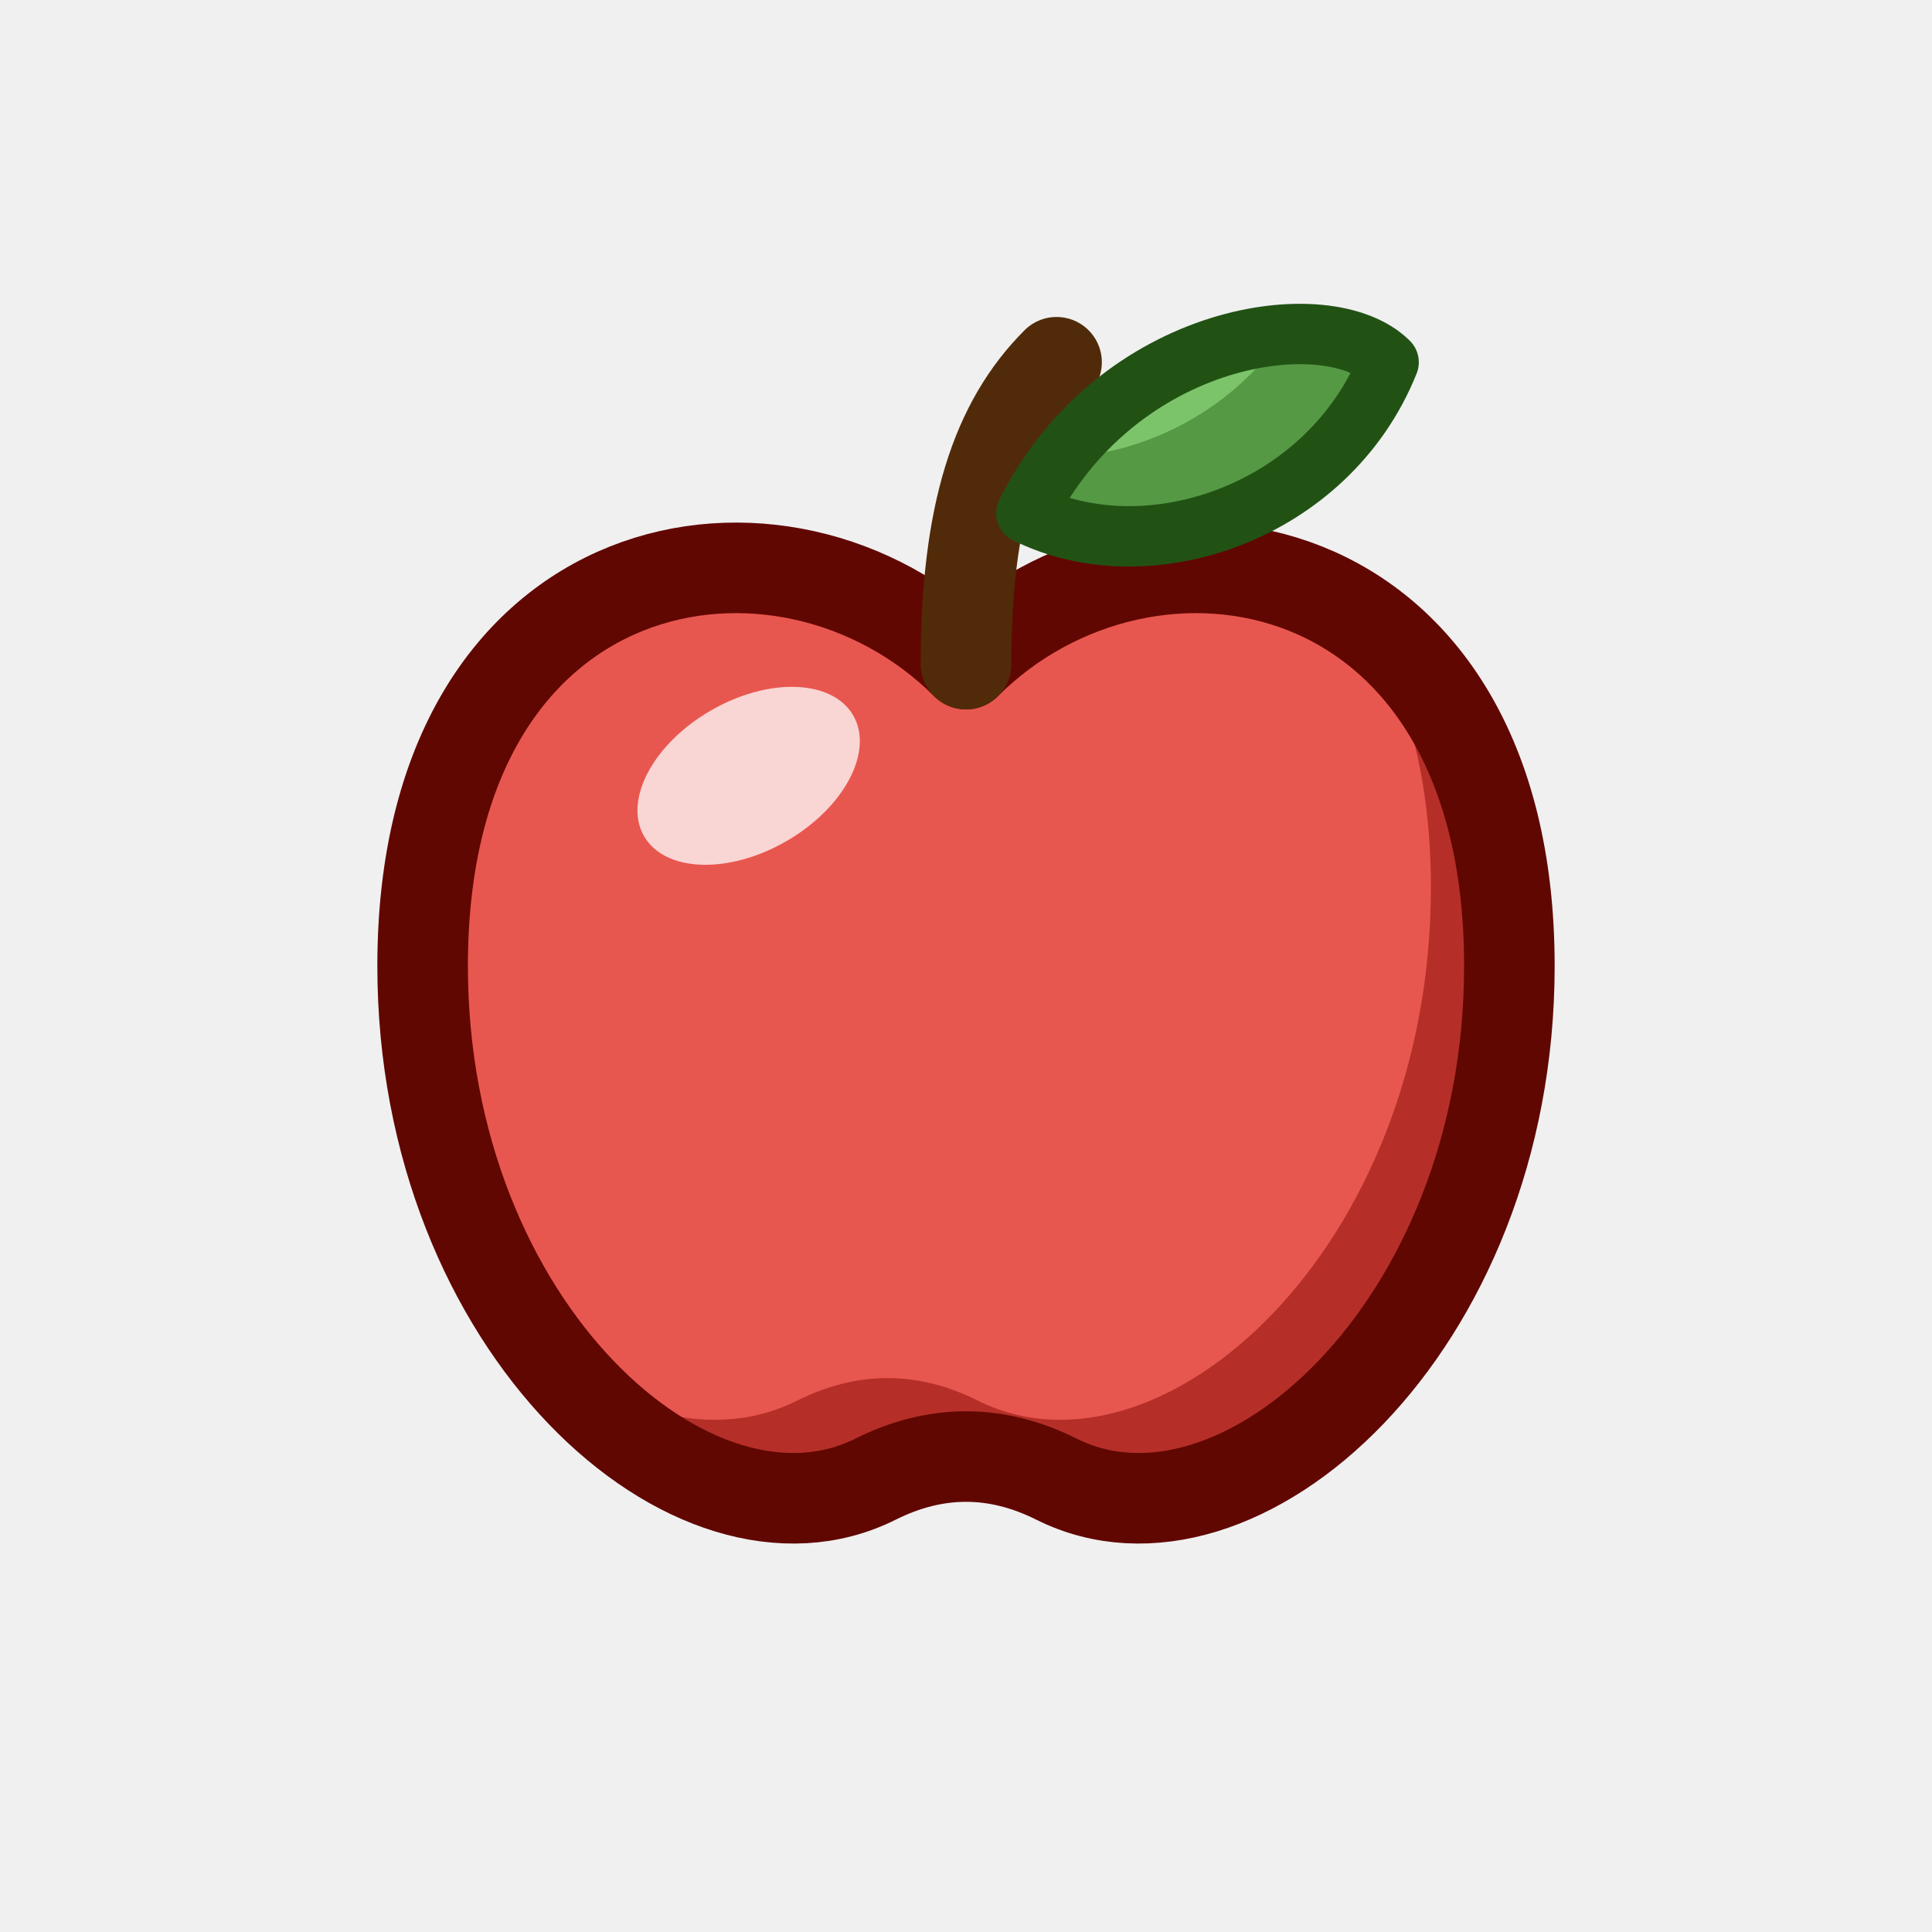
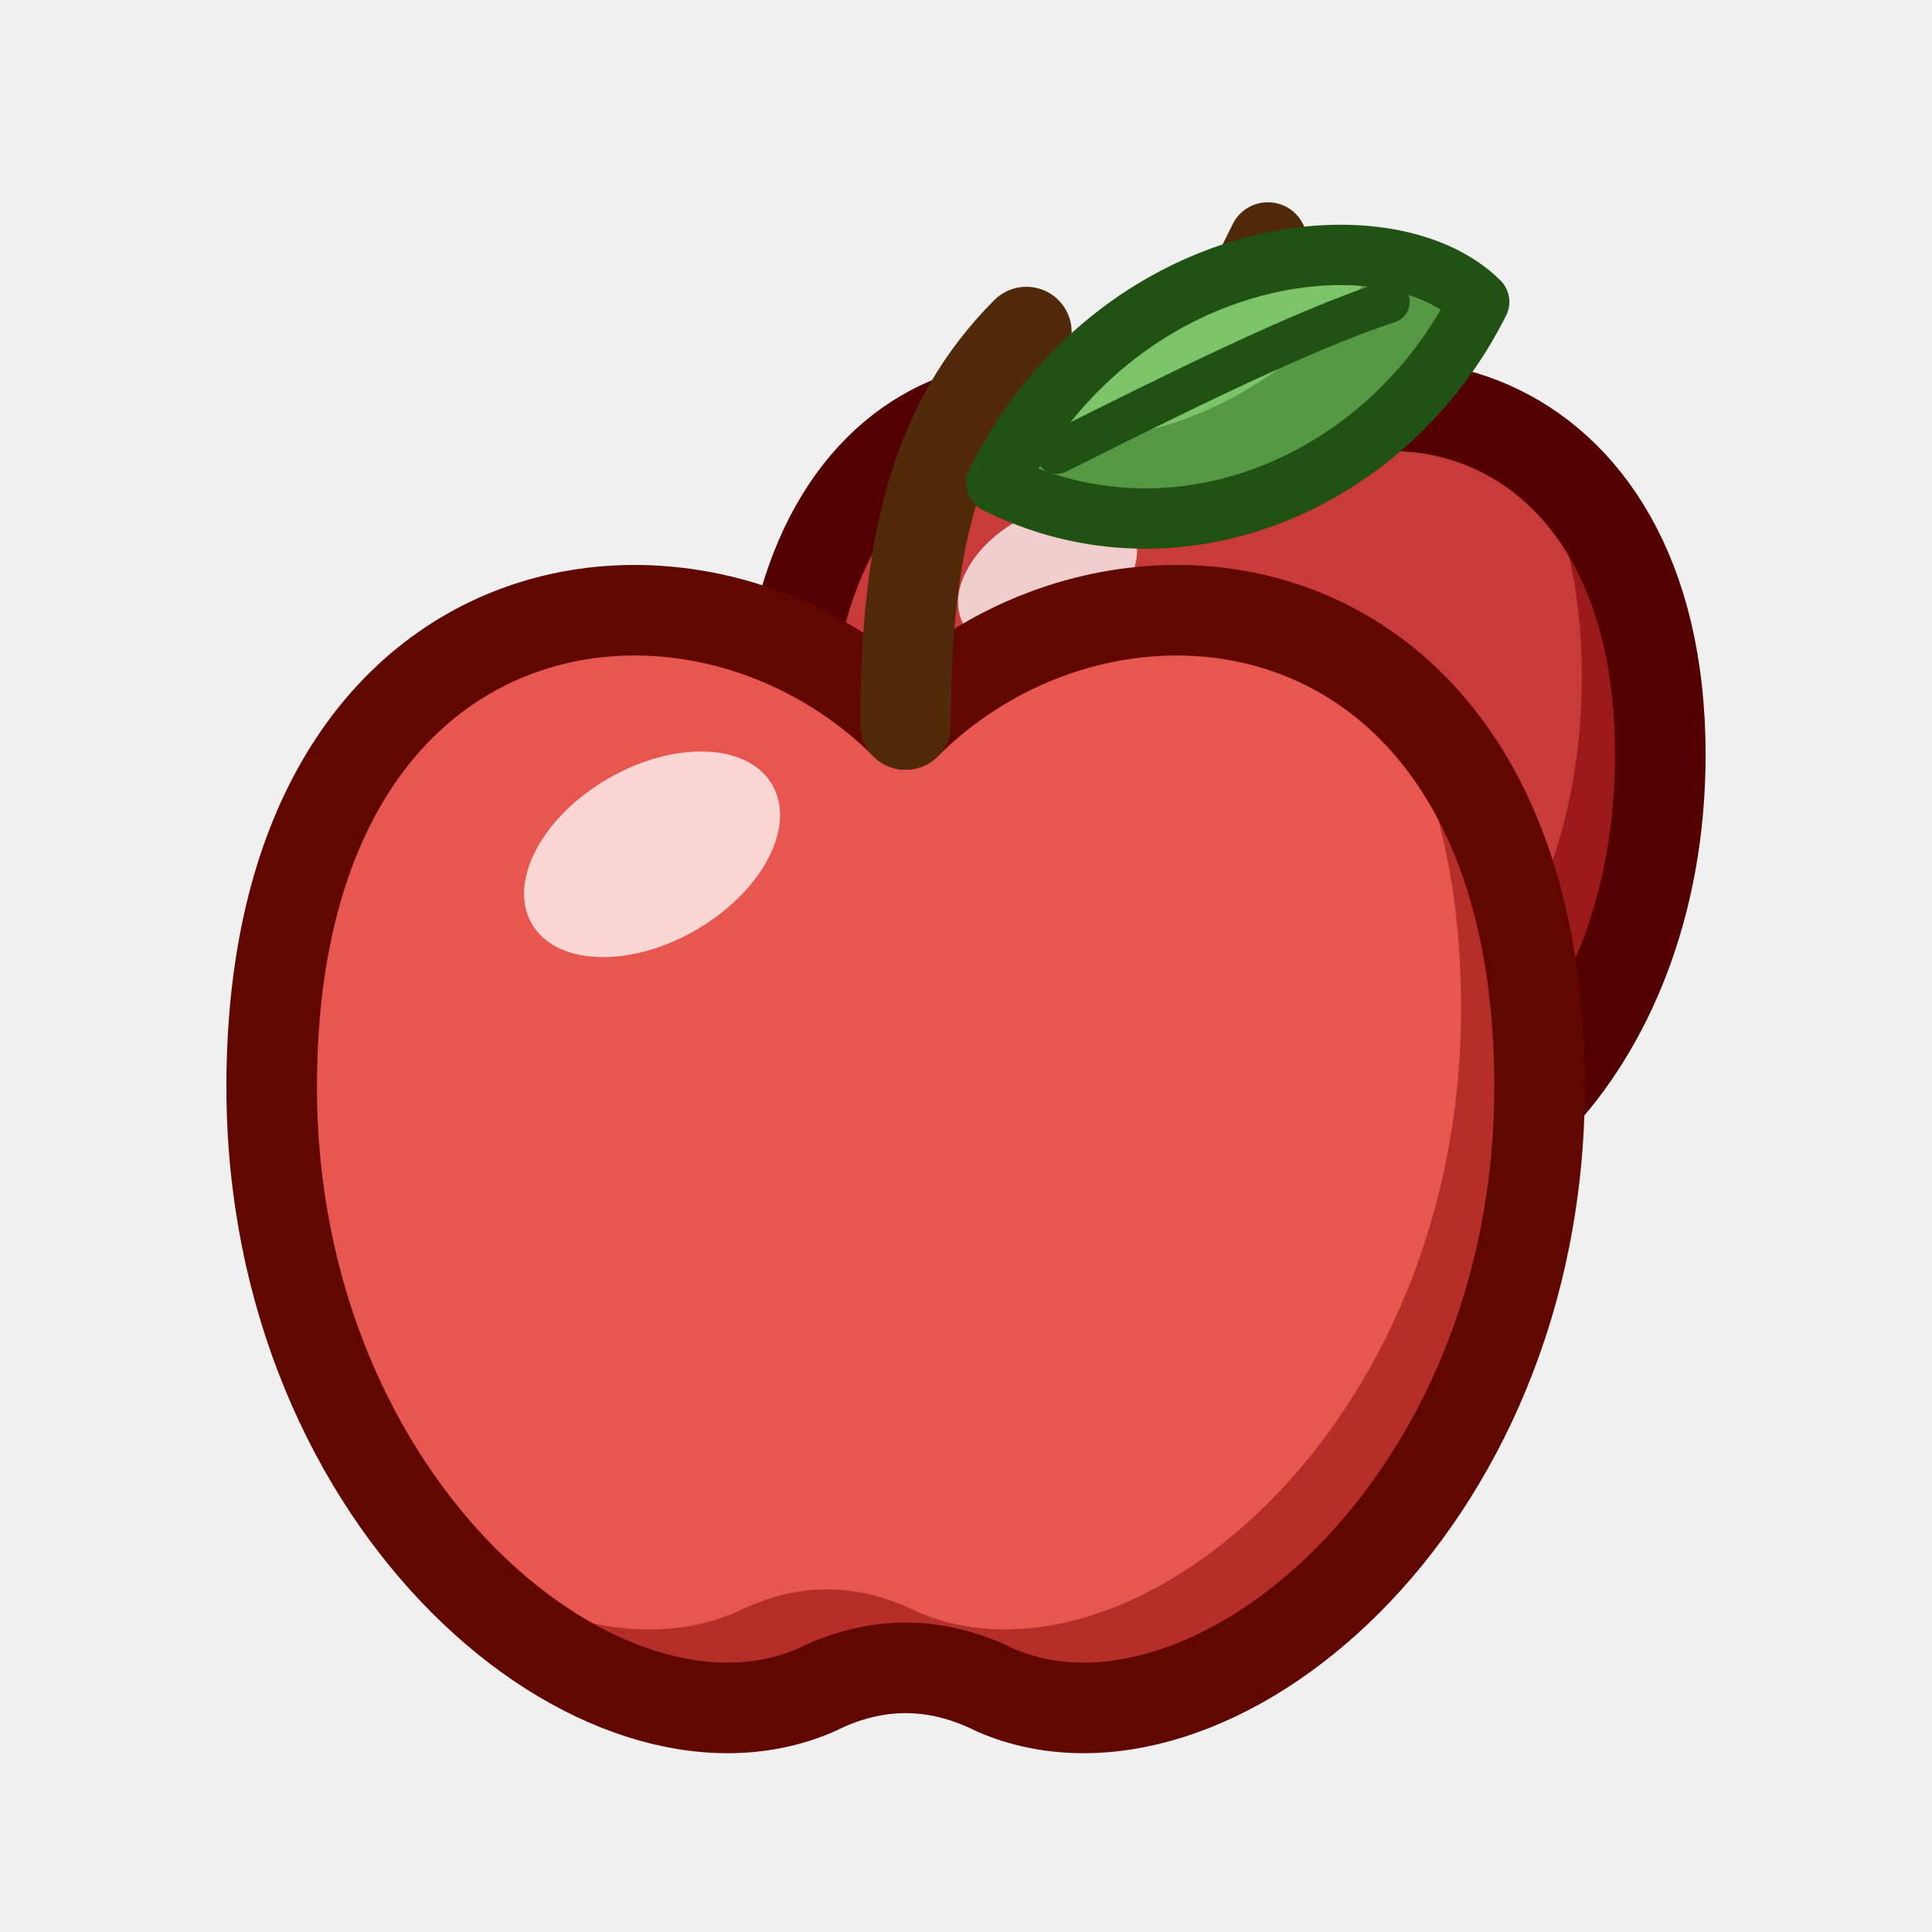
<svg xmlns="http://www.w3.org/2000/svg" width="64" height="64" viewBox="0 0 64 64">
  <clipPath id="reel_apple_c1">
-     <path d="M32,22 C38,16 50,18 50,32 C50,44 41,52 35,49 C33,48 31,48 29,49 C23,52 14,44 14,32 C14,18 26,16 32,22 Z" />
+     <path d="M40,16 C45,11 55,13 55,25 C55,35 48,41 43,39 C41,38 40,38 38,39 C33,41 26,35 26,25 C26,13 35,11 40,16 Z" />
  </clipPath>
-   <path d="M32,22 C38,16 50,18 50,32 C50,44 41,52 35,49 C33,48 31,48 29,49 C23,52 14,44 14,32 C14,18 26,16 32,22 Z" fill="#B52F28" />
+   <path d="M40,16 C45,11 55,13 55,25 C55,35 48,41 43,39 C41,38 40,38 38,39 C33,41 26,35 26,25 C26,13 35,11 40,16 Z" fill="#9D1A1A" />
  <g clip-path="url(#reel_apple_c1)">
-     <path d="M32,22 C38,16 50,18 50,32 C50,44 41,52 35,49 C33,48 31,48 29,49 C23,52 14,44 14,32 C14,18 26,16 32,22 Z" fill="#E8574F" transform="translate(-2.6,-2.6)" />
+     <path d="M40,16 C45,11 55,13 55,25 C55,35 48,41 43,39 C41,38 40,38 38,39 C33,41 26,35 26,25 C26,13 35,11 40,16 Z" fill="#C93A3A" transform="translate(-2.6,-2.6)" />
  </g>
  <g clip-path="url(#reel_apple_c1)">
-     <ellipse cx="24.8" cy="25.7" rx="4.0" ry="2.5" fill="#FFFFFF" fill-opacity="0.75" transform="rotate(-30 24.8 25.7)" />
+     <ellipse cx="34.7" cy="19.1" rx="3.2" ry="2.1" fill="#FFFFFF" fill-opacity="0.75" transform="rotate(-30 34.7 19.1)" />
  </g>
-   <path d="M32,22 C38,16 50,18 50,32 C50,44 41,52 35,49 C33,48 31,48 29,49 C23,52 14,44 14,32 C14,18 26,16 32,22 Z" fill="none" stroke="#610702" stroke-width="3.0" stroke-linejoin="round" />
-   <path d="M32,22 C32,17 33,14 35,12" fill="none" stroke="#512B09" stroke-width="3" stroke-linecap="round" stroke-linejoin="round" />
+   <path d="M40,16 C45,11 55,13 55,25 C55,35 48,41 43,39 C41,38 40,38 38,39 C33,41 26,35 26,25 C26,13 35,11 40,16 Z" fill="none" stroke="#540000" stroke-width="3.0" stroke-linejoin="round" />
+   <path d="M40,16 C40,12 41,10 42,8" fill="none" stroke="#512B09" stroke-width="2.6" stroke-linecap="round" stroke-linejoin="round" />
  <clipPath id="reel_apple_c2">
-     <path d="M34,17 C37,11 44,10 46,12 C44,17 38,19 34,17 Z" />
+     <path d="M30,24 C37,17 51,19 51,36 C51,50 40,59 33,56 C31,55 29,55 27,56 C20,59 9,50 9,36 C9,19 23,17 30,24 Z" />
  </clipPath>
-   <path d="M34,17 C37,11 44,10 46,12 C44,17 38,19 34,17 Z" fill="#559944" />
+   <path d="M30,24 C37,17 51,19 51,36 C51,50 40,59 33,56 C31,55 29,55 27,56 C20,59 9,50 9,36 C9,19 23,17 30,24 Z" fill="#B52F28" />
  <g clip-path="url(#reel_apple_c2)">
-     <path d="M34,17 C37,11 44,10 46,12 C44,17 38,19 34,17 Z" fill="#7CC46A" transform="translate(-2.6,-2.6)" />
+     <path d="M30,24 C37,17 51,19 51,36 C51,50 40,59 33,56 C31,55 29,55 27,56 C20,59 9,50 9,36 C9,19 23,17 30,24 Z" fill="#E8574F" transform="translate(-2.6,-2.6)" />
  </g>
-   <path d="M34,17 C37,11 44,10 46,12 C44,17 38,19 34,17 Z" fill="none" stroke="#215214" stroke-width="2" stroke-linejoin="round" />
+   <g clip-path="url(#reel_apple_c2)">
+     <ellipse cx="21.6" cy="28.3" rx="4.6" ry="2.9" fill="#FFFFFF" fill-opacity="0.75" transform="rotate(-30 21.6 28.3)" />
+   </g>
+   <path d="M30,24 C37,17 51,19 51,36 C51,50 40,59 33,56 C31,55 29,55 27,56 C20,59 9,50 9,36 C9,19 23,17 30,24 Z" fill="none" stroke="#610702" stroke-width="3.0" stroke-linejoin="round" />
+   <path d="M30,24 C30,18 31,14 34,11" fill="none" stroke="#512B09" stroke-width="3" stroke-linecap="round" stroke-linejoin="round" />
+   <clipPath id="reel_apple_c3">
+     <path d="M33,16 C37,8 46,7 49,10 C46,16 39,19 33,16 Z" />
+   </clipPath>
+   <path d="M33,16 C37,8 46,7 49,10 C46,16 39,19 33,16 Z" fill="#559944" />
+   <g clip-path="url(#reel_apple_c3)">
+     <path d="M33,16 C37,8 46,7 49,10 C46,16 39,19 33,16 Z" fill="#7CC46A" transform="translate(-2.6,-2.6)" />
+   </g>
+   <path d="M33,16 C37,8 46,7 49,10 C46,16 39,19 33,16 Z" fill="none" stroke="#215214" stroke-width="2" stroke-linejoin="round" />
+   <path d="M35,15 C39,13 43,11 46,10" fill="none" stroke="#215214" stroke-width="1.4" stroke-linecap="round" stroke-linejoin="round" />
</svg>
